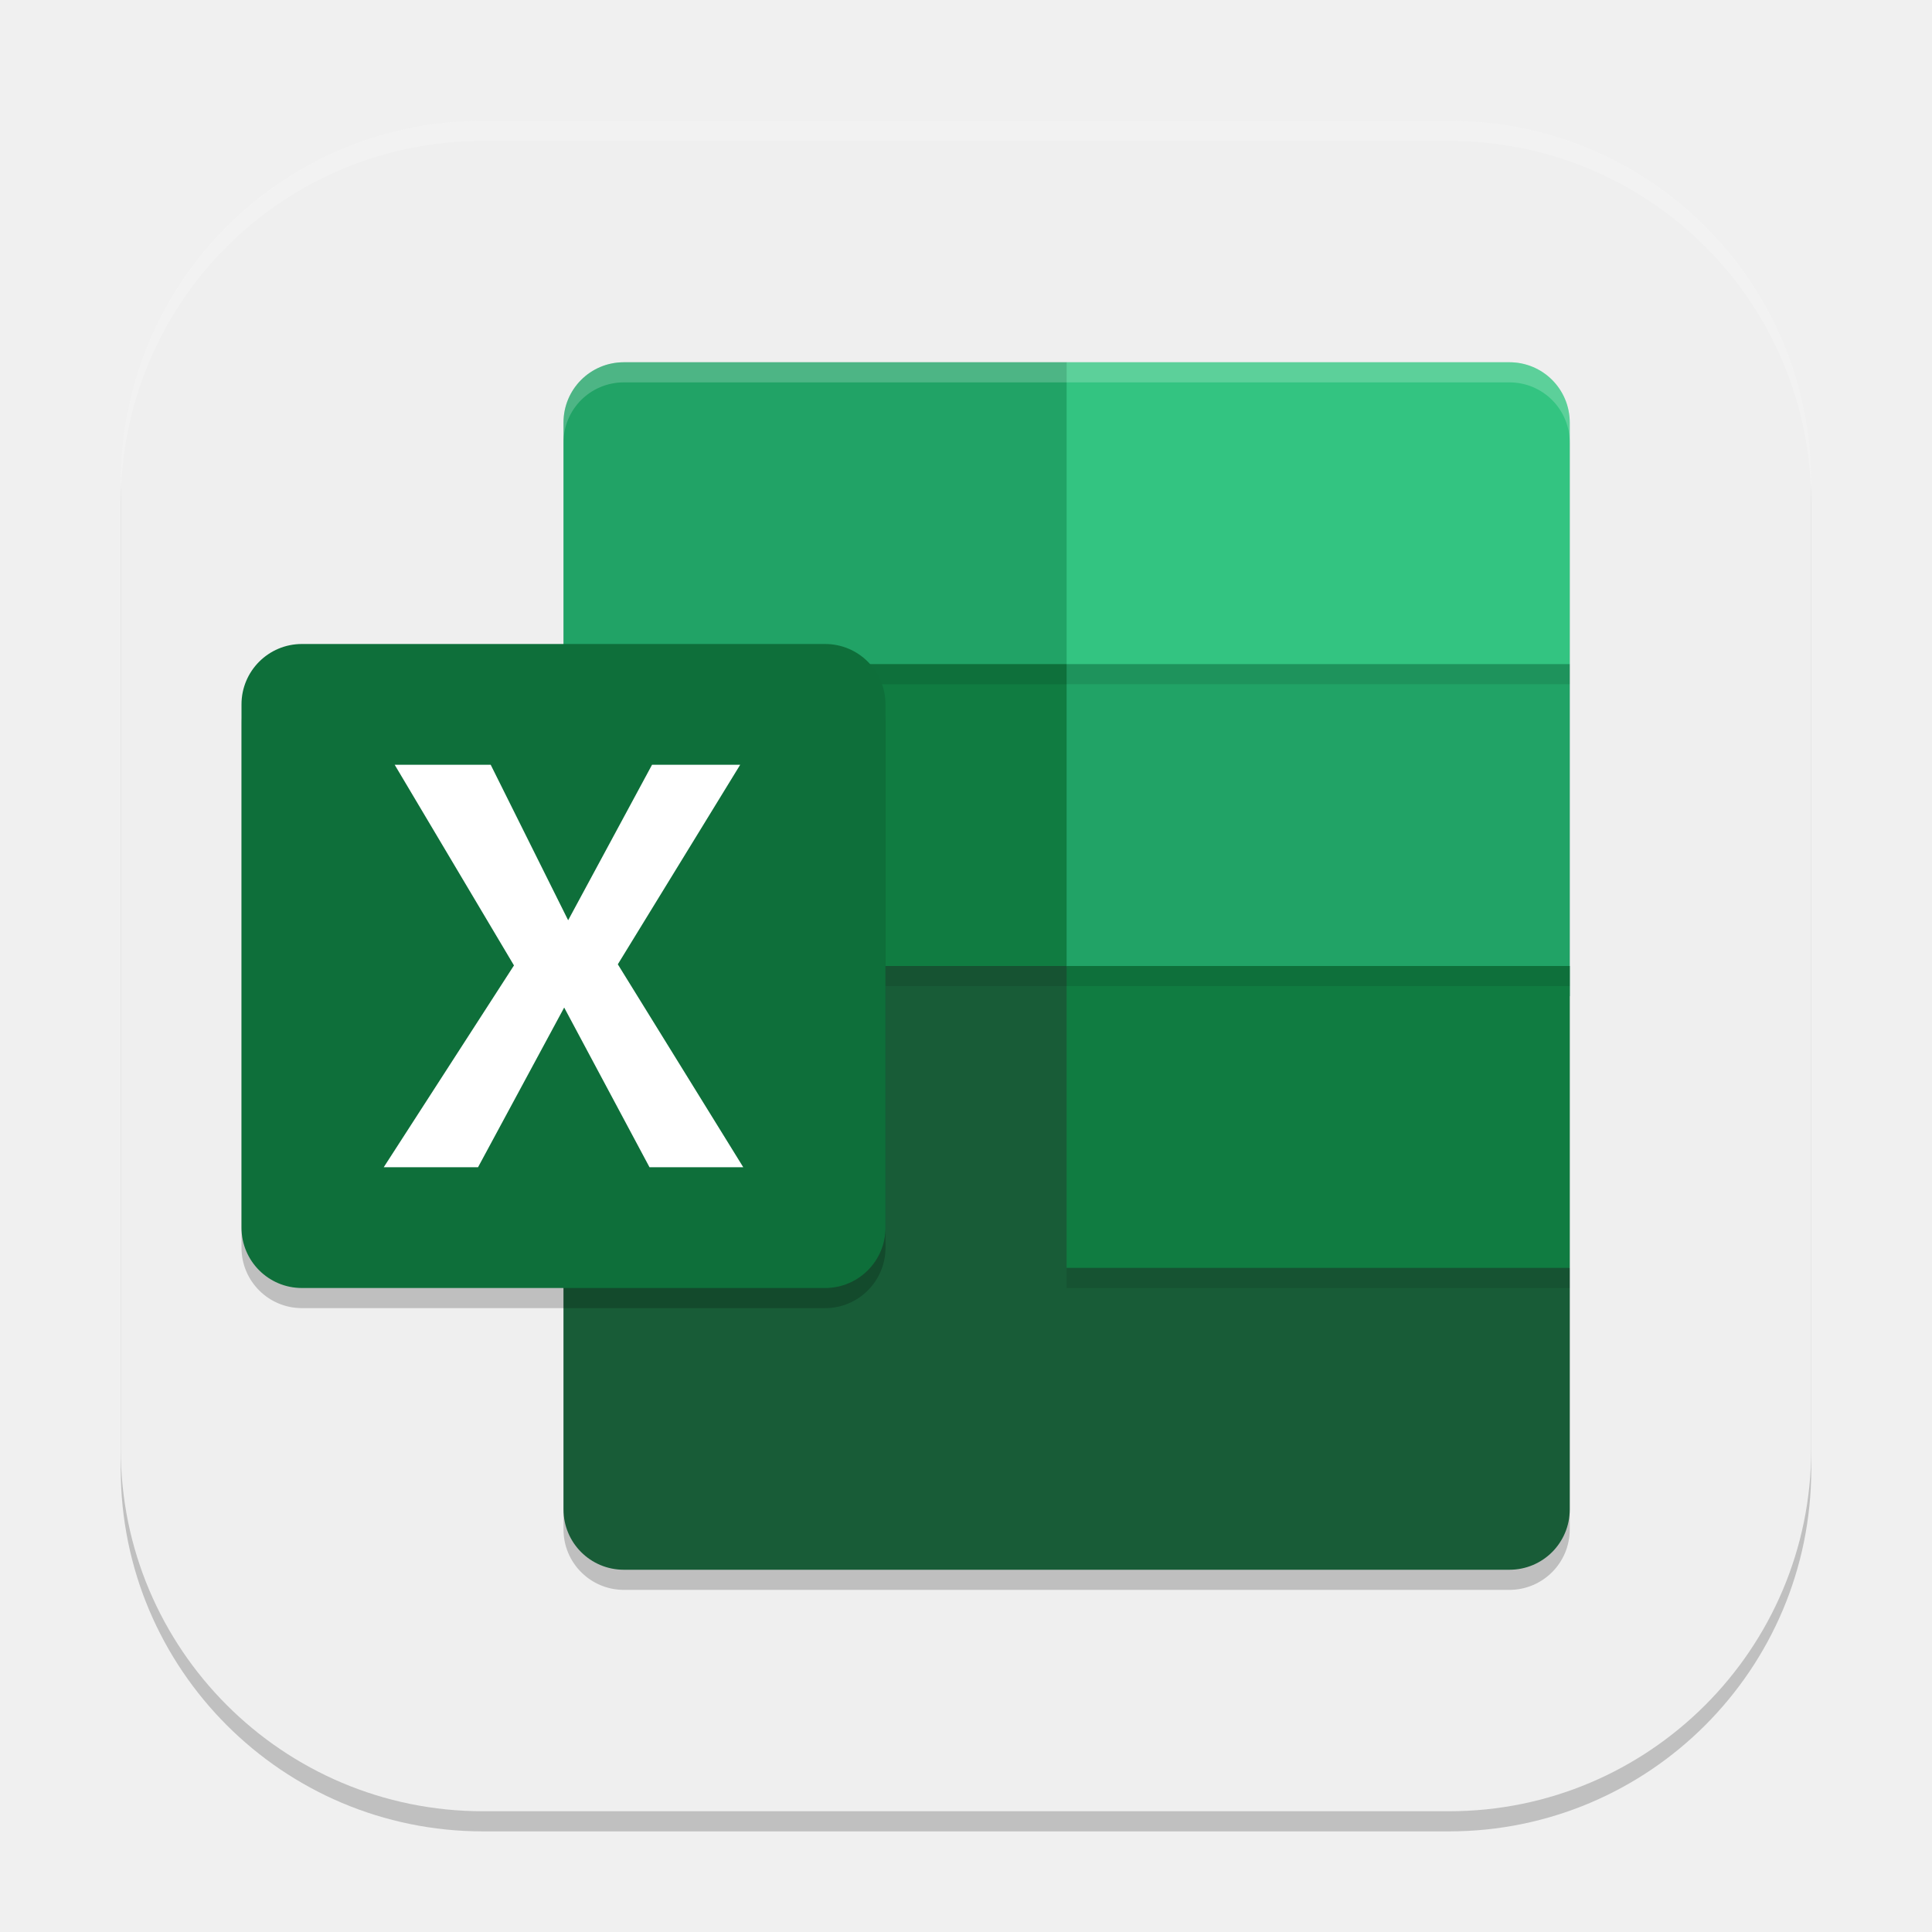
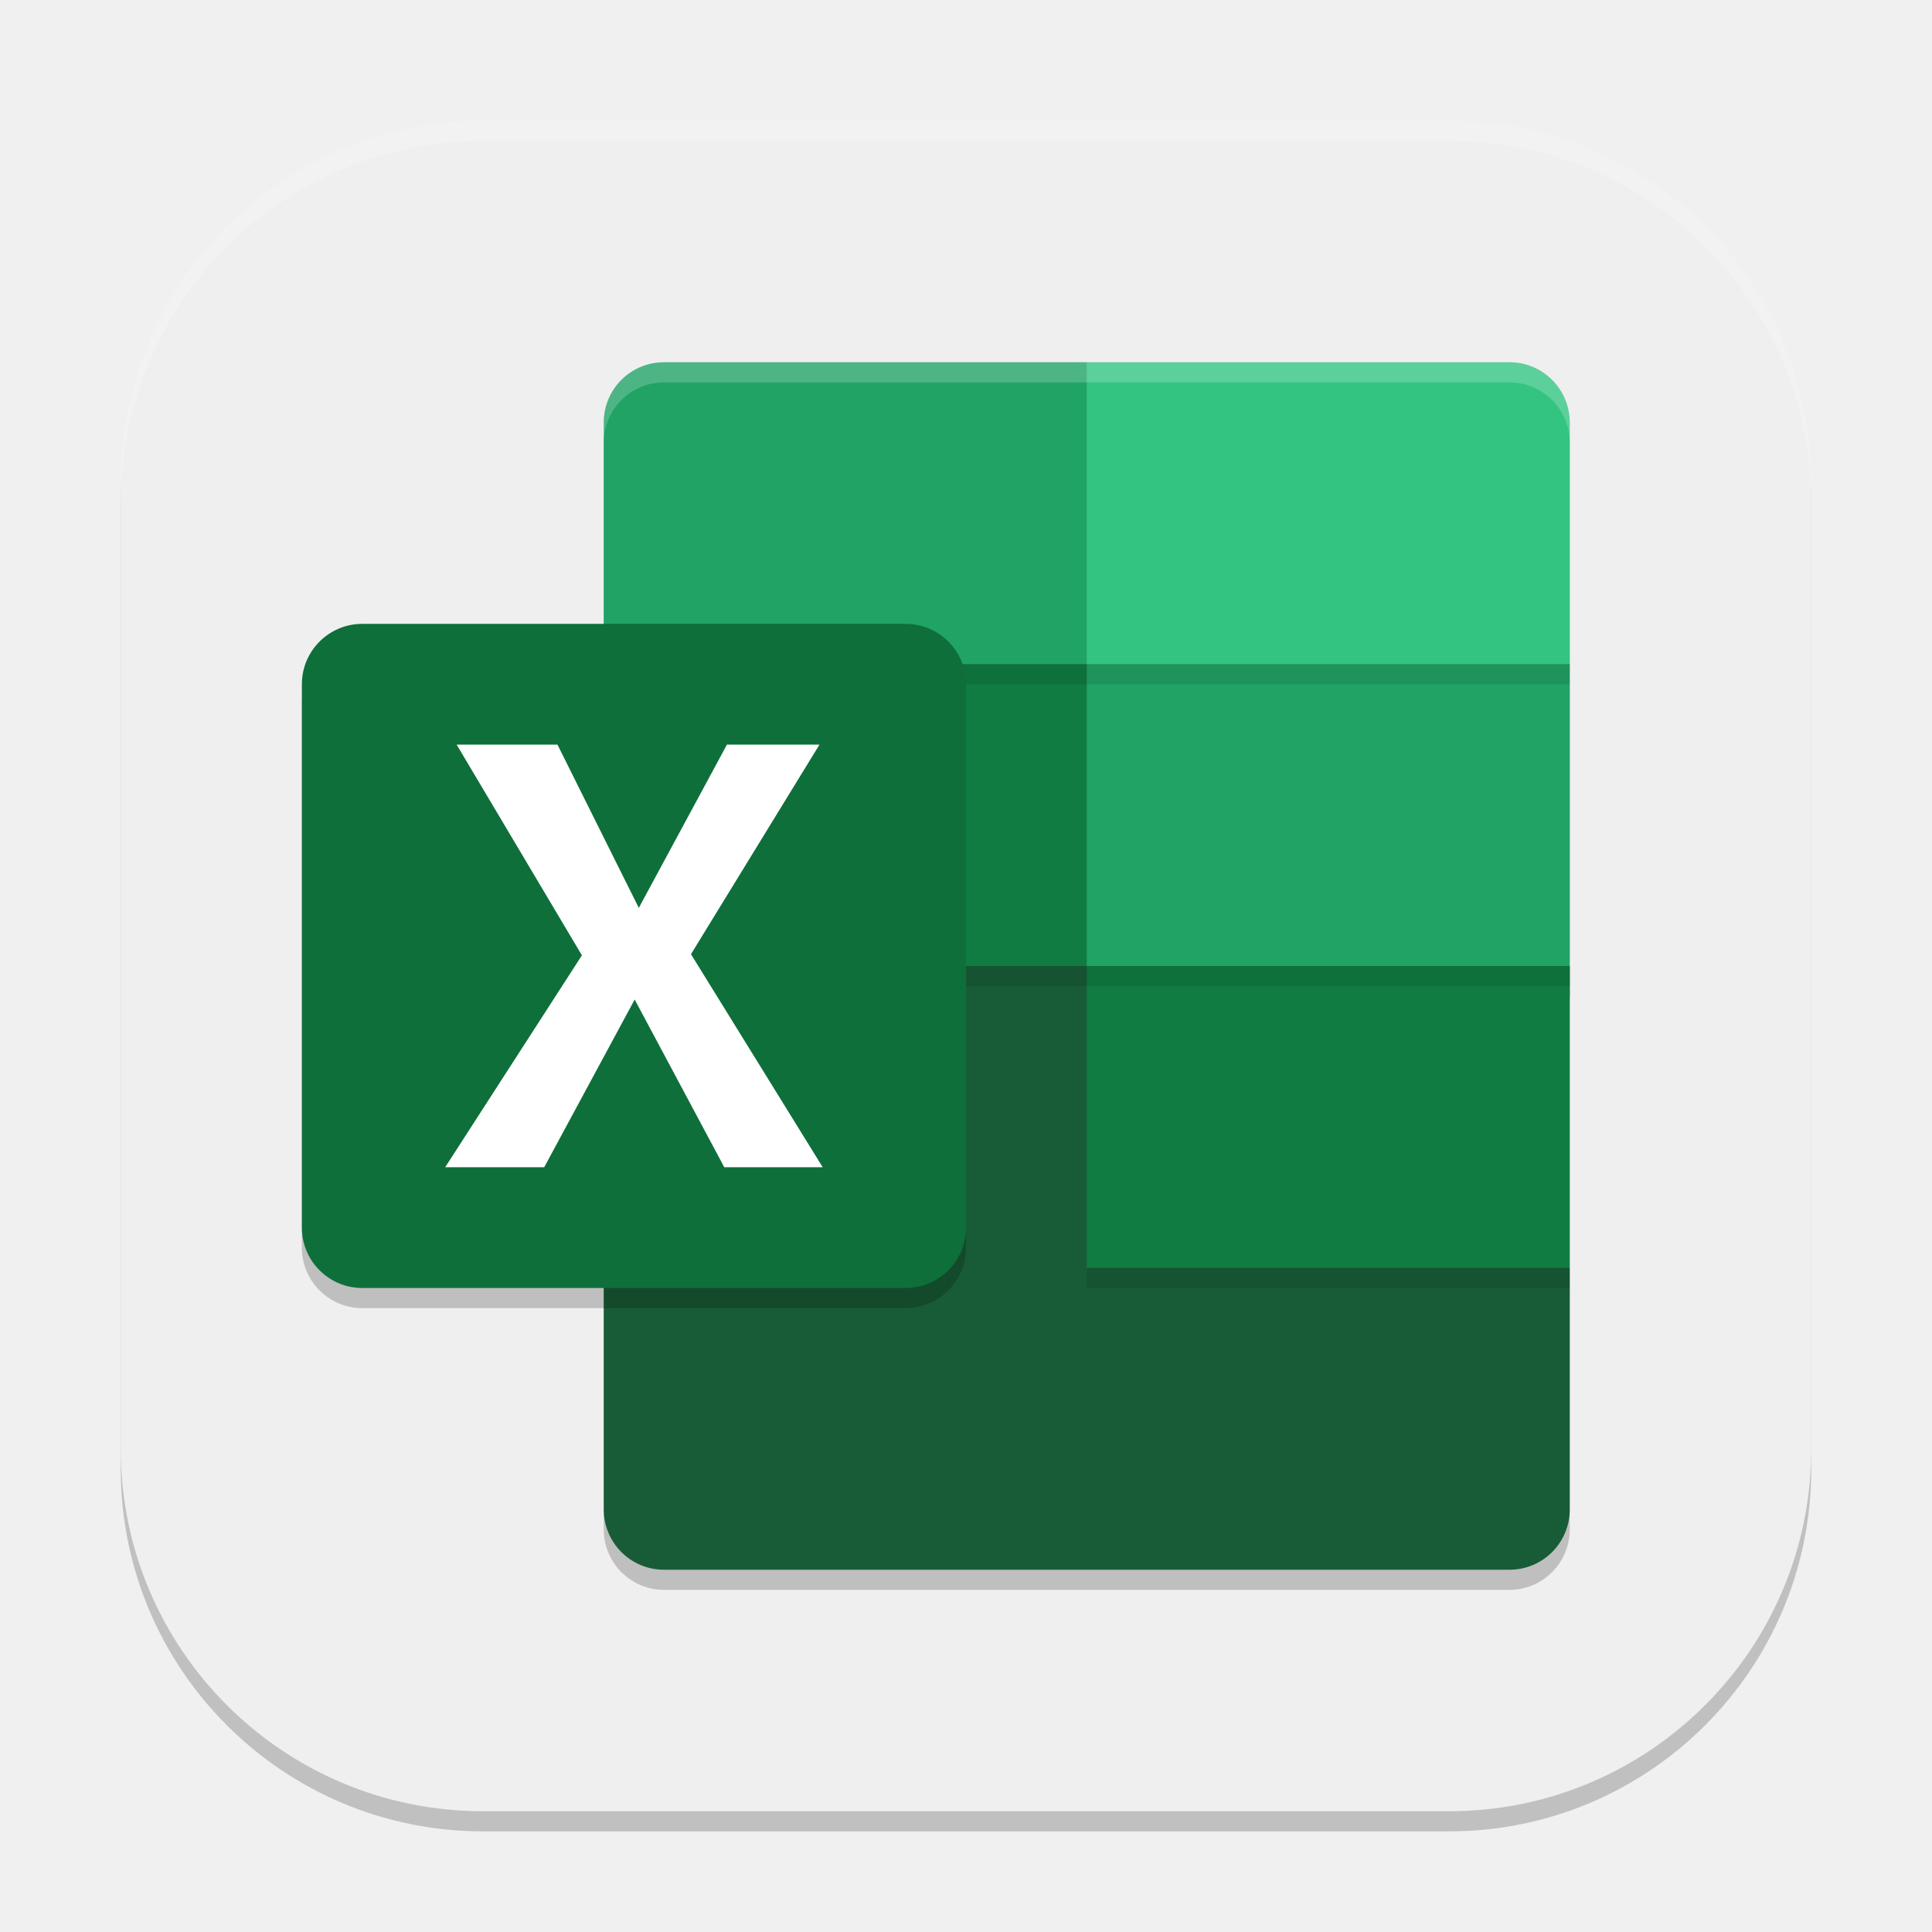
<svg xmlns="http://www.w3.org/2000/svg" width="96" height="96" viewBox="0 0 96 96" version="1.1" id="svg5">
  <defs id="defs2" />
  <rect style="opacity:0.2;fill:#000000;stroke-width:6;stroke-linecap:square" id="rect234" width="84" height="84" x="6" y="7" ry="18" />
  <rect style="fill:#efefef;fill-opacity:1;stroke-width:6;stroke-linecap:square" id="rect396" width="84" height="84" x="6" y="6" ry="18" />
-   <rect style="opacity:0.2;fill:#000000;stroke-width:1.5;stroke-linecap:round;stroke-linejoin:round" id="rect1604" width="50" height="60" x="28" y="19" ry="3" />
-   <path d="m 78,63 v 12 c 0,1.662 -1.338,3 -3,3 H 31 c -1.662,0 -3,-1.338 -3,-3 V 46.5 H 51.5 L 53,48 Z" style="fill:#185c37;stroke-width:1.5" id="path497" />
-   <path d="M 31,18 H 53 L 78,33 V 49.5 H 54.5 L 53,48 28,33 V 21 C 28,19.338 29.338,18 31,18 Z" style="fill:#21a366;stroke-width:1.5" id="path441" />
-   <path d="m 53,18 h 22 c 1.662,0 3,1.338 3,3 V 33 H 53 Z" style="fill:#33c481;stroke-width:1.5" id="path364" />
-   <path d="M 28,33 H 53 V 48 H 28 Z M 53,48 H 78 V 63 H 53 Z" style="fill:#107c41;stroke-width:1.5" id="path469" />
-   <path id="path525" style="opacity:0.1;fill:#000000;stroke-width:1.5" d="m 27,33 v 1 h 51 v -1 z m 0,15 v 1 h 51 v -1 z m 26,15 v 1 h 25 v -1 z" />
-   <path id="path553" style="opacity:0.2;fill:#ffffff;stroke-width:1.5" d="m 31,18 c -1.662,0 -3,1.338 -3,3 v 1 c 0,-1.662 1.338,-3 3,-3 h 44 c 1.662,0 3,1.338 3,3 v -1 c 0,-1.662 -1.338,-3 -3,-3 z" />
-   <rect style="opacity:0.2;fill:#000000;stroke-width:1.5;stroke-linecap:round;stroke-linejoin:round" id="rect625" width="32" height="32" x="12" y="33" ry="3" />
-   <rect style="fill:#0e6f3a;fill-opacity:1;stroke-width:1.5;stroke-linecap:round;stroke-linejoin:round" id="rect627" width="32" height="32" x="12" y="32" ry="3" />
-   <path d="M 19.067,58 25.539,47.971 19.611,38 h 4.771 l 3.849,7.727 L 32.4,38 h 4.38 L 30.699,47.916 36.933,58 h -4.659 l -4.24,-7.936 L 23.753,58 Z" style="fill:#ffffff;stroke-width:1.429" id="path1329" />
+   <rect style="opacity:0.2;fill:#000000;stroke-width:3;stroke-linecap:round;stroke-linejoin:round" id="rect2051" width="48" height="60" x="30" y="19" ry="3" />
+   <path d="m 78,63 v 12 c 0,1.662 -1.338,3 -3,3 H 33 c -1.662,0 -3,-1.338 -3,-3 v -28.5 h 22.5 l 1.5,1.5 z" style="fill:#185c37;stroke-width:3" id="path570" />
+   <path d="m 33,18 h 21 l 24,15 v 16.5 H 55.5 l -1.5,-1.5 -24,-15 V 21 c 0,-1.662 1.338,-3 3,-3 z" style="fill:#21a366;stroke-width:3" id="path443" />
+   <path d="m 54,18 h 21 c 1.662,0 3,1.338 3,3 V 33 H 54 Z" style="fill:#33c481;stroke-width:3" id="path499" />
+   <path d="m 54,48 h 24 v 15 H 54 Z m -24,-15 h 24 v 15 H 30 Z" style="fill:#107c41;stroke-width:3" id="path542" />
+   <path id="path415" style="opacity:0.1;fill:#000000;stroke-width:3" d="m 30,33 v 1 h 48 v -1 z m 0,15 v 1 h 48 v -1 z m 24,15 v 1 h 24 v -1 z" />
+   <path id="path598" style="opacity:0.2;fill:#ffffff;stroke-width:3" d="m 33,18 c -1.662,0 -3,1.338 -3,3 v 1 c 0,-1.662 1.338,-3 3,-3 h 42 c 1.662,0 3,1.338 3,3 v -1 c 0,-1.662 -1.338,-3 -3,-3 z" />
+   <rect style="opacity:0.2;fill:#000000;stroke-width:3;stroke-linecap:round;stroke-linejoin:round" id="rect670" width="33" height="33" x="15" y="32" ry="3" />
+   <rect style="fill:#0e6f3a;fill-opacity:1;stroke-width:3;stroke-linecap:round;stroke-linejoin:round" id="rect672" width="33" height="33" x="15" y="31" ry="3" />
+   <path d="m 22.12,58 6.795,-10.53 -6.224,-10.47 H 27.7 l 4.042,8.112 4.379,-8.112 h 4.598 l -6.385,10.413 6.546,10.587 h -4.891 l -4.452,-8.334 -4.496,8.334 z" style="fill:#ffffff;stroke-width:3" id="path1650" />
  <path id="path1040" style="opacity:0.2;fill:#ffffff;stroke-width:6;stroke-linecap:square" d="M 24,6 C 14.028,6 6,14.028 6,24 v 1 C 6,15.028 14.028,7 24,7 h 48 c 9.972,0 18,8.028 18,18 V 24 C 90,14.028 81.972,6 72,6 Z" />
</svg>
